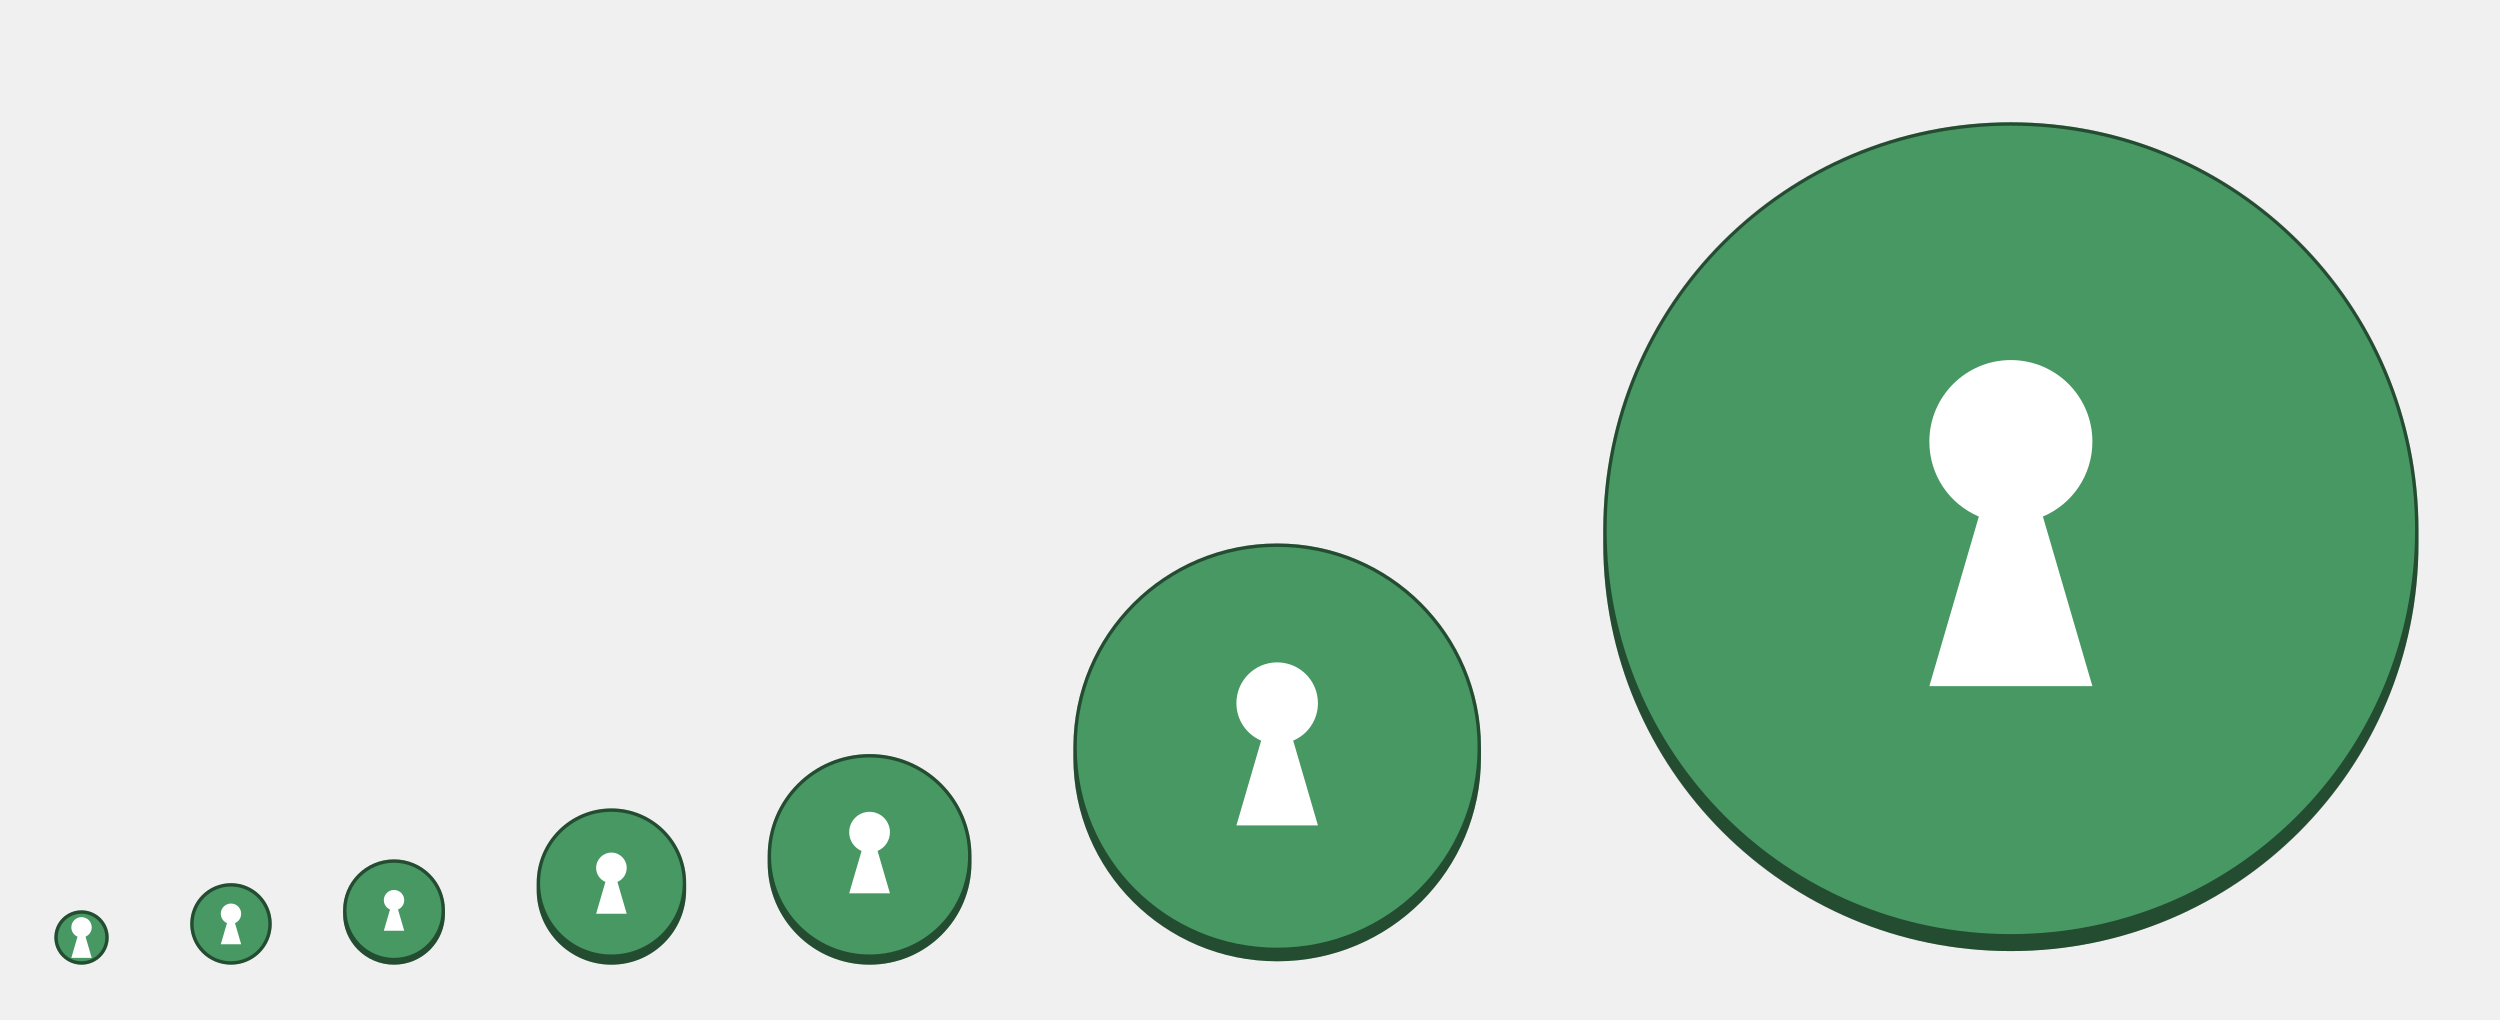
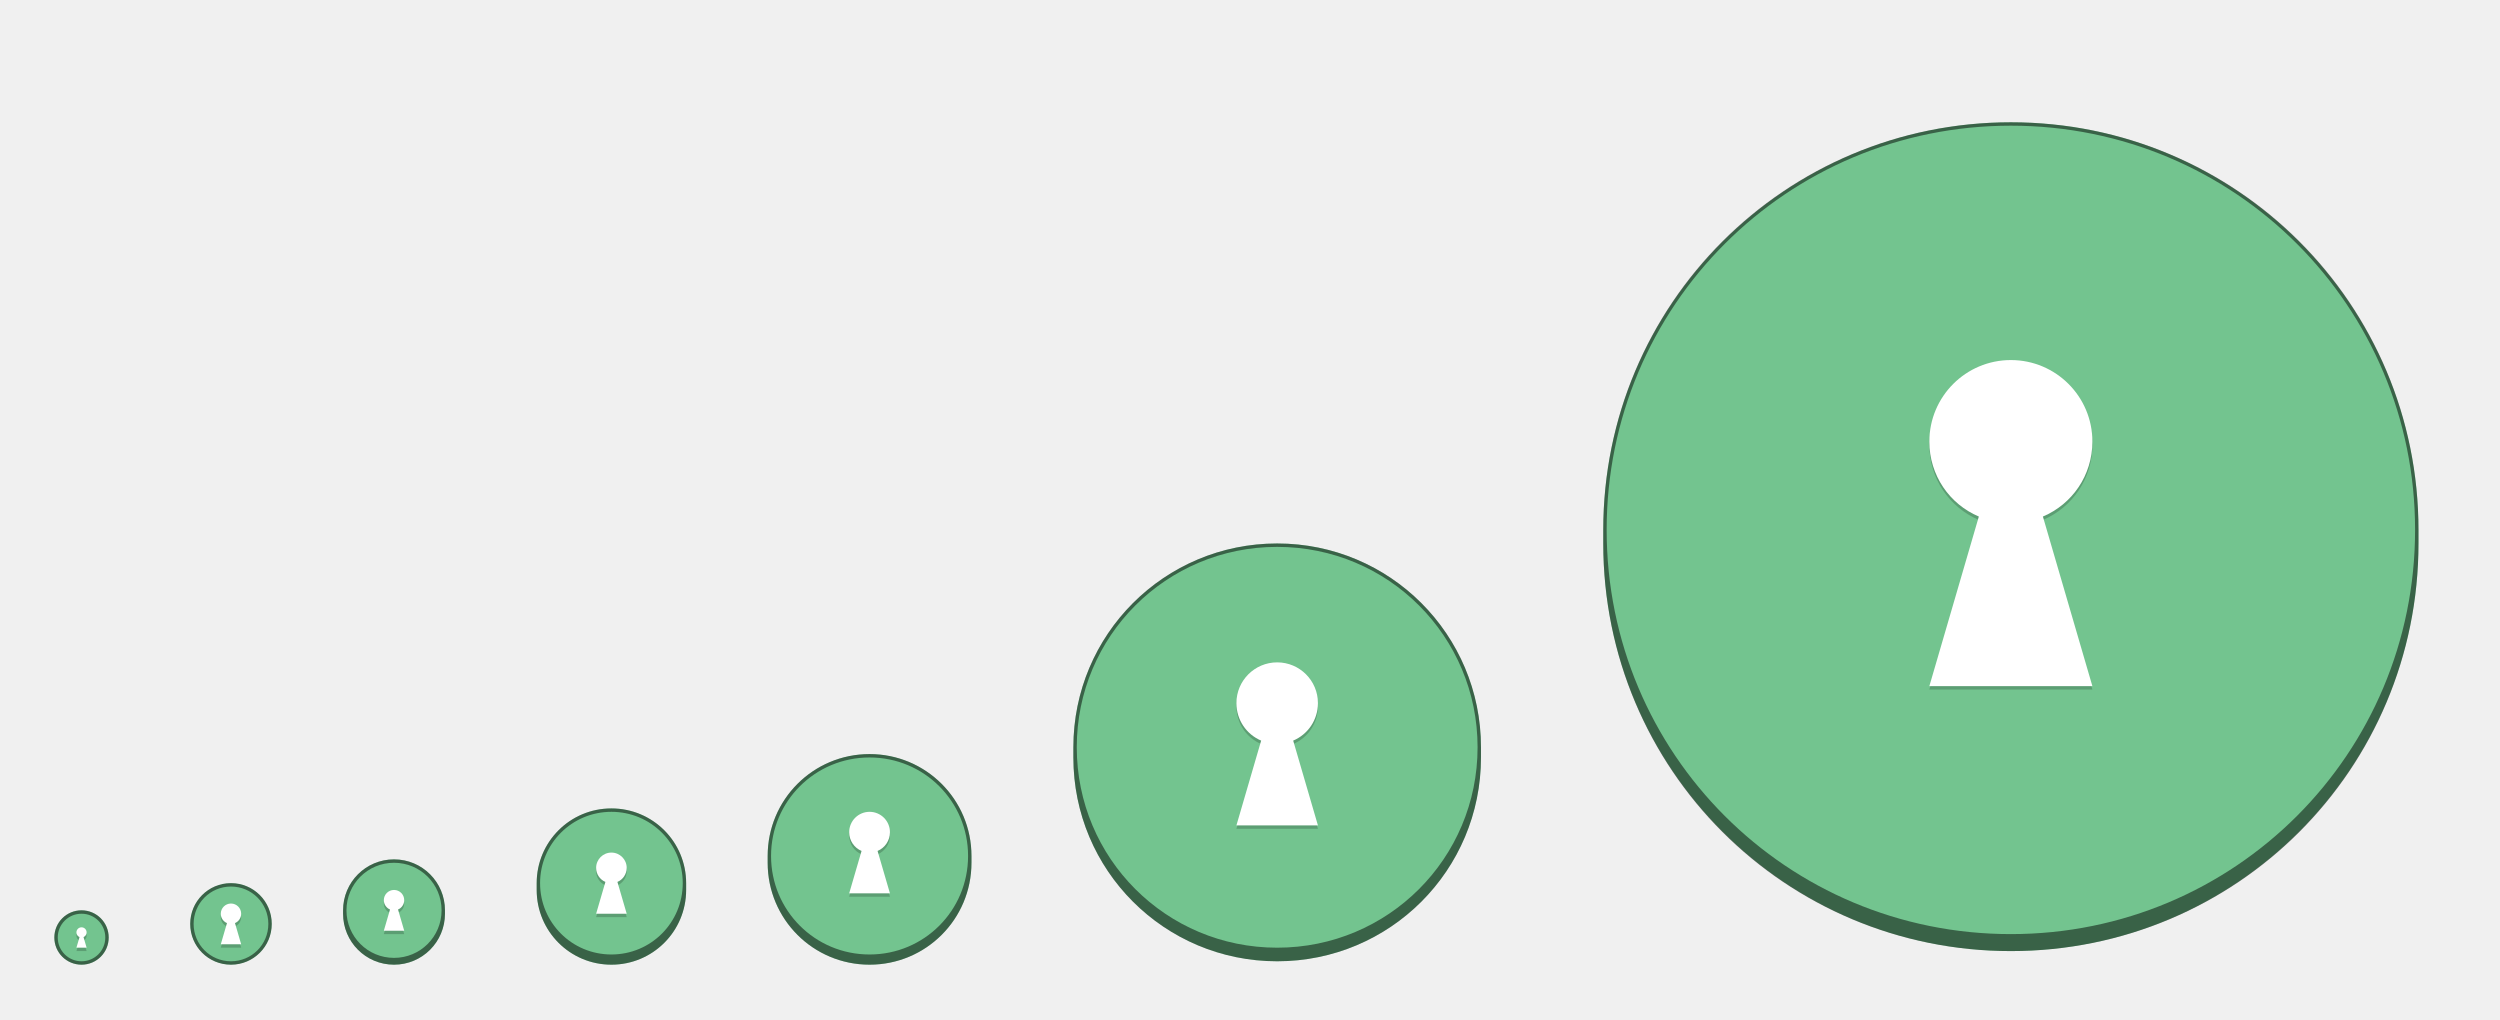
<svg xmlns="http://www.w3.org/2000/svg" xmlns:xlink="http://www.w3.org/1999/xlink" width="736" height="300" id="svg11300" version="1.0" style="display:inline;enable-background:new">
  <defs id="defs3">
    <linearGradient id="linearGradient2797">
      <stop style="stop-color:#888888;stop-opacity:0.196" offset="0" id="stop2789" />
      <stop id="stop2791" offset="0.065" style="stop-color:#7f7f7f;stop-opacity:0.314" />
      <stop style="stop-color:#7f7f7f;stop-opacity:0.196" offset="0.927" id="stop2793" />
      <stop style="stop-color:#000000;stop-opacity:0.275" offset="1" id="stop2795" />
    </linearGradient>
    <linearGradient id="linearGradient2772">
      <stop style="stop-color:#888888;stop-opacity:0.196" offset="0" id="stop2764" />
      <stop id="stop2766" offset="0.038" style="stop-color:#7f7f7f;stop-opacity:0.314" />
      <stop style="stop-color:#7f7f7f;stop-opacity:0.196" offset="0.943" id="stop2768" />
      <stop style="stop-color:#000000;stop-opacity:0.275" offset="1" id="stop2770" />
    </linearGradient>
    <linearGradient id="linearGradient2689">
      <stop style="stop-color:#888888;stop-opacity:0.196" offset="0" id="stop2681" />
      <stop id="stop2683" offset="0.04" style="stop-color:#7f7f7f;stop-opacity:0.314" />
      <stop style="stop-color:#7f7f7f;stop-opacity:0.196" offset="0.92" id="stop2685" />
      <stop style="stop-color:#000000;stop-opacity:0.275" offset="1" id="stop2687" />
    </linearGradient>
    <linearGradient id="linearGradient2649">
      <stop id="stop2641" offset="0" style="stop-color:#888888;stop-opacity:0.196" />
      <stop style="stop-color:#7f7f7f;stop-opacity:0.314" offset="0.053" id="stop2643" />
      <stop id="stop2645" offset="0.895" style="stop-color:#7f7f7f;stop-opacity:0.196" />
      <stop id="stop2647" offset="1" style="stop-color:#000000;stop-opacity:0.275" />
    </linearGradient>
    <linearGradient id="linearGradient2591">
      <stop id="stop2583" offset="0" style="stop-color:#000000;stop-opacity:0.982" />
      <stop style="stop-color:#7f7f7f;stop-opacity:0.196" offset="0.094" id="stop2585" />
      <stop id="stop2587" offset="0.919" style="stop-color:#7f7f7f;stop-opacity:0.196" />
      <stop id="stop2589" offset="1" style="stop-color:#000000;stop-opacity:0.396" />
    </linearGradient>
    <linearGradient id="linearGradient2312">
      <stop style="stop-color:#ffffff;stop-opacity:0.118" offset="0" id="stop2304" />
      <stop id="stop2306" offset="0.094" style="stop-color:#7f7f7f;stop-opacity:0.196" />
      <stop style="stop-color:#7f7f7f;stop-opacity:0.196" offset="0.919" id="stop2308" />
      <stop style="stop-color:#000000;stop-opacity:0.396" offset="1" id="stop2310" />
    </linearGradient>
    <linearGradient id="linearGradient2157">
      <stop id="stop2153" offset="0" style="stop-color:#ffffff;stop-opacity:0.118" />
      <stop id="stop2155" offset="1" style="stop-color:#000000;stop-opacity:0.392" />
    </linearGradient>
    <linearGradient gradientTransform="translate(41,-7)" xlink:href="#linearGradient2157" id="linearGradient2071-2" x1="27" y1="270" x2="27" y2="288" gradientUnits="userSpaceOnUse" />
    <linearGradient gradientTransform="translate(461.5,-226.5)" xlink:href="#linearGradient2312" id="linearGradient2071-2-2-6-0-9-3" x1="130.5" y1="272.5" x2="130.5" y2="492.5" gradientUnits="userSpaceOnUse" />
    <linearGradient xlink:href="#linearGradient2591" id="linearGradient2571" x1="22" y1="271" x2="22" y2="281" gradientUnits="userSpaceOnUse" />
    <linearGradient gradientTransform="translate(44,-6)" xlink:href="#linearGradient2649" id="linearGradient2601-3" x1="20" y1="269" x2="20" y2="288" gradientUnits="userSpaceOnUse" />
    <linearGradient gradientTransform="translate(71,-29)" xlink:href="#linearGradient2689" id="linearGradient2601-3-4" x1="38" y1="285" x2="38" y2="310" gradientUnits="userSpaceOnUse" />
    <linearGradient gradientTransform="translate(178,-68)" xlink:href="#linearGradient2772" id="linearGradient2601-3-4-2-6" x1="66" y1="294" x2="66" y2="347" gradientUnits="userSpaceOnUse" />
    <linearGradient gradientTransform="translate(287,-75)" xlink:href="#linearGradient2797" id="linearGradient2601-3-4-2-7" x1="57" y1="241" x2="57" y2="350" gradientUnits="userSpaceOnUse" />
  </defs>
  <g style="display:inline" id="layer1">
    <g style="display:none" id="layer7">
      <text y="231.826" xml:space="preserve" x="14.974" style="font-style:normal;font-variant:normal;font-weight:normal;font-stretch:normal;line-height:0%;font-family:'DejaVu Sans';-inkscape-font-specification:'DejaVu Sans';display:inline;fill:#000000;fill-opacity:1;stroke:none;enable-background:new" id="context">
        <tspan style="font-style:normal;font-variant:normal;font-weight:normal;font-stretch:normal;font-size:18px;line-height:1.25;font-family:'Fira Sans';-inkscape-font-specification:'Fira Sans'" y="231.826" x="14.974" id="tspan3933">status</tspan>
      </text>
      <text y="155.815" xml:space="preserve" x="15.657" style="font-style:normal;font-variant:normal;font-weight:bold;font-stretch:normal;line-height:0%;font-family:'DejaVu Sans';-inkscape-font-specification:'DejaVu Sans Bold';text-align:start;writing-mode:lr-tb;text-anchor:start;display:inline;fill:#000000;fill-opacity:1;stroke:none;enable-background:new" id="icon-name">
        <tspan style="font-style:normal;font-variant:normal;font-weight:bold;font-stretch:normal;font-size:18px;line-height:1.25;font-family:'Roboto Slab';-inkscape-font-specification:'Roboto Slab Bold'" y="155.815" x="15.657" id="tspan990">dialog-password</tspan>
      </text>
      <rect style="display:inline;overflow:visible;visibility:visible;fill:#d3d7cf;fill-opacity:1;fill-rule:nonzero;stroke:none;stroke-width:2;marker:none;enable-background:accumulate" id="rect16x16" width="16" height="16" x="-32" y="268" transform="scale(-1,1)" />
      <rect style="display:inline;overflow:visible;visibility:visible;fill:#d3d7cf;fill-opacity:1;fill-rule:nonzero;stroke:none;stroke-width:2;marker:none;enable-background:accumulate" id="rect24x24" width="24" height="24" x="-80" y="260" transform="scale(-1,1)" />
      <rect style="display:inline;overflow:visible;visibility:visible;fill:#d3d7cf;fill-opacity:1;fill-rule:nonzero;stroke:none;stroke-width:2;marker:none;enable-background:accumulate" id="rect32x32" width="32" height="32" x="-132" y="252" transform="scale(-1,1)" />
      <rect y="236" x="-204" height="48" width="48" id="rect48x48" style="display:inline;overflow:visible;visibility:visible;fill:#d3d7cf;fill-opacity:1;fill-rule:nonzero;stroke:none;stroke-width:2;marker:none;enable-background:accumulate" transform="scale(-1,1)" />
      <rect style="display:inline;overflow:visible;visibility:visible;fill:#d3d7cf;fill-opacity:1;fill-rule:nonzero;stroke:none;stroke-width:0.25;marker:none;enable-background:accumulate" id="rect3951" width="64" height="64" x="-288" y="220" transform="scale(-1,1)" />
      <rect y="28" x="-720" height="256" width="256" id="rect48x48-3" style="display:inline;overflow:visible;visibility:visible;fill:#d3d7cf;fill-opacity:1;fill-rule:nonzero;stroke:none;stroke-width:10.667;marker:none;enable-background:accumulate" transform="scale(-1,1)" />
      <rect y="156" x="-440" height="128" width="128" id="rect48x48-6" style="display:inline;overflow:visible;visibility:visible;fill:#d3d7cf;fill-opacity:1;fill-rule:nonzero;stroke:none;stroke-width:5.333;marker:none;enable-background:accumulate" transform="scale(-1,1)" />
      <text xml:space="preserve" style="font-style:normal;font-weight:normal;font-size:10.667px;line-height:1.25;font-family:sans-serif;letter-spacing:0px;word-spacing:0px;fill:#000000;fill-opacity:1;stroke:none" x="463.605" y="294.069" id="text858">
        <tspan id="tspan856" x="463.605" y="294.069" style="font-style:normal;font-variant:normal;font-weight:normal;font-stretch:normal;font-family:'Roboto Slab';-inkscape-font-specification:'Roboto Slab'">256</tspan>
      </text>
      <text xml:space="preserve" style="font-style:normal;font-weight:normal;font-size:10.667px;line-height:1.25;font-family:sans-serif;letter-spacing:0px;word-spacing:0px;display:inline;fill:#000000;fill-opacity:1;stroke:none;enable-background:new" x="311.605" y="294.069" id="text858-7">
        <tspan x="311.605" y="294.069" style="font-style:normal;font-variant:normal;font-weight:normal;font-stretch:normal;font-family:'Roboto Slab';-inkscape-font-specification:'Roboto Slab'" id="tspan918">128</tspan>
      </text>
      <text xml:space="preserve" style="font-style:normal;font-weight:normal;font-size:10.667px;line-height:1.25;font-family:sans-serif;letter-spacing:0px;word-spacing:0px;display:inline;fill:#000000;fill-opacity:1;stroke:none;enable-background:new" x="223.605" y="294.069" id="text858-79">
        <tspan id="tspan856-7" x="223.605" y="294.069" style="font-style:normal;font-variant:normal;font-weight:normal;font-stretch:normal;font-family:'Roboto Slab';-inkscape-font-specification:'Roboto Slab'">64</tspan>
      </text>
      <text xml:space="preserve" style="font-style:normal;font-weight:normal;font-size:10.667px;line-height:1.25;font-family:sans-serif;letter-spacing:0px;word-spacing:0px;display:inline;fill:#000000;fill-opacity:1;stroke:none;enable-background:new" x="155.605" y="294.069" id="text858-1">
        <tspan id="tspan856-6" x="155.605" y="294.069" style="font-style:normal;font-variant:normal;font-weight:normal;font-stretch:normal;font-family:'Roboto Slab';-inkscape-font-specification:'Roboto Slab'">48</tspan>
      </text>
      <text xml:space="preserve" style="font-style:normal;font-weight:normal;font-size:10.667px;line-height:1.25;font-family:sans-serif;letter-spacing:0px;word-spacing:0px;display:inline;fill:#000000;fill-opacity:1;stroke:none;enable-background:new" x="99.605" y="294.069" id="text858-3">
        <tspan id="tspan856-0" x="99.605" y="294.069" style="font-style:normal;font-variant:normal;font-weight:normal;font-stretch:normal;font-family:'Roboto Slab';-inkscape-font-specification:'Roboto Slab'">32</tspan>
      </text>
      <text xml:space="preserve" style="font-style:normal;font-weight:normal;font-size:10.667px;line-height:1.25;font-family:sans-serif;letter-spacing:0px;word-spacing:0px;display:inline;fill:#000000;fill-opacity:1;stroke:none;enable-background:new" x="55.605" y="294.069" id="text858-2">
        <tspan id="tspan856-1" x="55.605" y="294.069" style="font-style:normal;font-variant:normal;font-weight:normal;font-stretch:normal;font-family:'Roboto Slab';-inkscape-font-specification:'Roboto Slab'">24</tspan>
      </text>
      <text xml:space="preserve" style="font-style:normal;font-weight:normal;font-size:10.667px;line-height:1.25;font-family:sans-serif;letter-spacing:0px;word-spacing:0px;display:inline;fill:#000000;fill-opacity:1;stroke:none;enable-background:new" x="15.605" y="294.069" id="text858-5">
        <tspan id="tspan856-65" x="15.605" y="294.069" style="font-style:normal;font-variant:normal;font-weight:normal;font-stretch:normal;font-family:'Roboto Slab';-inkscape-font-specification:'Roboto Slab'">16</tspan>
      </text>
    </g>
    <g id="layer2" style="display:none">
      <rect style="display:inline;opacity:1;vector-effect:none;fill:#000000;fill-opacity:0.196;stroke:none;stroke-width:2;stroke-linecap:round;stroke-linejoin:round;stroke-miterlimit:4;stroke-dasharray:none;stroke-dashoffset:0;stroke-opacity:0.275;enable-background:new" id="rect2880" width="22" height="22" x="57" y="261" />
      <rect style="display:inline;opacity:1;vector-effect:none;fill:#000000;fill-opacity:0.196;stroke:none;stroke-width:2;stroke-linecap:round;stroke-linejoin:round;stroke-miterlimit:4;stroke-dasharray:none;stroke-dashoffset:0;stroke-opacity:0.275;enable-background:new" id="rect2882" width="14" height="14" x="17" y="269" />
      <g id="g916" transform="matrix(2,0,0,2,-547.8561,-160.4502)">
        <circle style="display:inline;opacity:0.1;vector-effect:none;fill:none;fill-opacity:1;stroke:#000000;stroke-width:0.99;stroke-linecap:butt;stroke-linejoin:miter;stroke-miterlimit:4;stroke-dasharray:0.99, 0.99;stroke-dashoffset:0;stroke-opacity:1;marker:none;marker-start:none;marker-mid:none;marker-end:none;paint-order:normal;enable-background:new" id="circle2892" r="59.504" cy="158.225" cx="569.928" />
        <rect style="display:inline;opacity:0.1;vector-effect:none;fill:none;fill-opacity:1;stroke:#000000;stroke-width:0.99;stroke-linecap:butt;stroke-linejoin:miter;stroke-miterlimit:4;stroke-dasharray:0.99, 0.99;stroke-dashoffset:0;stroke-opacity:1;marker:none;marker-start:none;marker-mid:none;marker-end:none;paint-order:normal;enable-background:new" id="rect2894" width="87.01" height="111.01" x="526.423" y="102.72" rx="8.701" ry="7.929" />
        <rect style="display:inline;opacity:0.1;vector-effect:none;fill:none;fill-opacity:1;stroke:#000000;stroke-width:0.99;stroke-linecap:butt;stroke-linejoin:miter;stroke-miterlimit:4;stroke-dasharray:0.99, 0.99;stroke-dashoffset:0;stroke-opacity:1;marker:none;marker-start:none;marker-mid:none;marker-end:none;paint-order:normal;enable-background:new" id="rect2896" width="103.01" height="103.01" x="518.423" y="106.72" rx="7.924" ry="7.924" />
        <rect style="display:inline;opacity:0.1;vector-effect:none;fill:none;fill-opacity:1;stroke:#000000;stroke-width:0.99;stroke-linecap:butt;stroke-linejoin:miter;stroke-miterlimit:4;stroke-dasharray:0.99, 0.99;stroke-dashoffset:0;stroke-opacity:1;marker:none;marker-start:none;marker-mid:none;marker-end:none;paint-order:normal;enable-background:new" id="rect2898" width="111.01" height="87.01" x="514.423" y="122.72" rx="7.929" ry="8.701" />
        <path style="display:inline;fill:none;stroke:#62a0ea;stroke-width:2;stroke-linecap:butt;stroke-linejoin:miter;stroke-miterlimit:4;stroke-dasharray:none;stroke-opacity:1;enable-background:new" d="m 505.928,211.225 h 128" id="path2900" />
      </g>
      <g transform="translate(312,-16)" style="display:inline;enable-background:new" id="g886">
        <circle style="display:inline;opacity:0.1;vector-effect:none;fill:none;fill-opacity:1;stroke:#000000;stroke-width:0.99;stroke-linecap:butt;stroke-linejoin:miter;stroke-miterlimit:4;stroke-dasharray:0.99, 0.99;stroke-dashoffset:0;stroke-opacity:1;marker:none;marker-start:none;marker-mid:none;marker-end:none;paint-order:normal;enable-background:new" id="circle2892-3" r="59.504" cy="236" cx="64" />
        <rect style="display:inline;opacity:0.1;vector-effect:none;fill:none;fill-opacity:1;stroke:#000000;stroke-width:0.99;stroke-linecap:butt;stroke-linejoin:miter;stroke-miterlimit:4;stroke-dasharray:0.99, 0.99;stroke-dashoffset:0;stroke-opacity:1;marker:none;marker-start:none;marker-mid:none;marker-end:none;paint-order:normal;enable-background:new" id="rect2894-6" width="87.01" height="111.01" x="20.495" y="180.495" rx="8.701" ry="7.929" />
        <rect style="display:inline;opacity:0.1;vector-effect:none;fill:none;fill-opacity:1;stroke:#000000;stroke-width:0.99;stroke-linecap:butt;stroke-linejoin:miter;stroke-miterlimit:4;stroke-dasharray:0.99, 0.99;stroke-dashoffset:0;stroke-opacity:1;marker:none;marker-start:none;marker-mid:none;marker-end:none;paint-order:normal;enable-background:new" id="rect2896-7" width="103.01" height="103.01" x="12.495" y="184.495" rx="7.924" ry="7.924" />
        <rect style="display:inline;opacity:0.1;vector-effect:none;fill:none;fill-opacity:1;stroke:#000000;stroke-width:0.99;stroke-linecap:butt;stroke-linejoin:miter;stroke-miterlimit:4;stroke-dasharray:0.99, 0.99;stroke-dashoffset:0;stroke-opacity:1;marker:none;marker-start:none;marker-mid:none;marker-end:none;paint-order:normal;enable-background:new" id="rect2898-5" width="111.01" height="87.01" x="8.495" y="200.495" rx="7.929" ry="8.701" />
        <path style="display:inline;fill:none;stroke:#62a0ea;stroke-width:2;stroke-linecap:butt;stroke-linejoin:miter;stroke-miterlimit:4;stroke-dasharray:none;stroke-opacity:1;enable-background:new" d="M 2.6203015e-5,289 H 128" id="path2900-3" />
      </g>
      <g transform="matrix(0.5,0,0,0.5,224,134)" style="display:inline;enable-background:new" id="g886-5">
        <circle style="display:inline;opacity:0.1;vector-effect:none;fill:none;fill-opacity:1;stroke:#000000;stroke-width:0.99;stroke-linecap:butt;stroke-linejoin:miter;stroke-miterlimit:4;stroke-dasharray:0.99, 0.99;stroke-dashoffset:0;stroke-opacity:1;marker:none;marker-start:none;marker-mid:none;marker-end:none;paint-order:normal;enable-background:new" id="circle2892-6" r="59.504" cy="236" cx="64" />
        <rect style="display:inline;opacity:0.1;vector-effect:none;fill:none;fill-opacity:1;stroke:#000000;stroke-width:0.99;stroke-linecap:butt;stroke-linejoin:miter;stroke-miterlimit:4;stroke-dasharray:0.99, 0.99;stroke-dashoffset:0;stroke-opacity:1;marker:none;marker-start:none;marker-mid:none;marker-end:none;paint-order:normal;enable-background:new" id="rect2894-2" width="87.01" height="111.01" x="20.495" y="180.495" rx="8.701" ry="7.929" />
        <rect style="display:inline;opacity:0.1;vector-effect:none;fill:none;fill-opacity:1;stroke:#000000;stroke-width:0.99;stroke-linecap:butt;stroke-linejoin:miter;stroke-miterlimit:4;stroke-dasharray:0.99, 0.99;stroke-dashoffset:0;stroke-opacity:1;marker:none;marker-start:none;marker-mid:none;marker-end:none;paint-order:normal;enable-background:new" id="rect2896-9" width="103.01" height="103.01" x="12.495" y="184.495" rx="7.924" ry="7.924" />
        <rect style="display:inline;opacity:0.1;vector-effect:none;fill:none;fill-opacity:1;stroke:#000000;stroke-width:0.99;stroke-linecap:butt;stroke-linejoin:miter;stroke-miterlimit:4;stroke-dasharray:0.99, 0.99;stroke-dashoffset:0;stroke-opacity:1;marker:none;marker-start:none;marker-mid:none;marker-end:none;paint-order:normal;enable-background:new" id="rect2898-1" width="111.01" height="87.01" x="8.495" y="200.495" rx="7.929" ry="8.701" />
        <path style="display:inline;fill:none;stroke:#62a0ea;stroke-width:2;stroke-linecap:butt;stroke-linejoin:miter;stroke-miterlimit:4;stroke-dasharray:none;stroke-opacity:1;enable-background:new" d="M 2.6203015e-5,289 H 128" id="path2900-2" />
      </g>
      <g transform="matrix(0.375,0,0,0.375,156,171.5)" style="display:inline;enable-background:new" id="g886-5-2">
        <circle style="display:inline;opacity:0.1;vector-effect:none;fill:none;fill-opacity:1;stroke:#000000;stroke-width:0.968;stroke-linecap:butt;stroke-linejoin:miter;stroke-miterlimit:4;stroke-dasharray:0.968, 0.968;stroke-dashoffset:0;stroke-opacity:1;marker:none;marker-start:none;marker-mid:none;marker-end:none;paint-order:normal;enable-background:new" id="circle2892-6-6" cy="236" cx="64" r="58.183" />
        <rect style="display:inline;opacity:0.1;vector-effect:none;fill:none;fill-opacity:1;stroke:#000000;stroke-width:0.975;stroke-linecap:butt;stroke-linejoin:miter;stroke-miterlimit:4;stroke-dasharray:0.975, 0.975;stroke-dashoffset:0;stroke-opacity:1;marker:none;marker-start:none;marker-mid:none;marker-end:none;paint-order:normal;enable-background:new" id="rect2894-2-1" width="84.358" height="111.025" x="21.821" y="180.487" rx="8.436" ry="7.93" />
        <rect style="display:inline;opacity:0.1;vector-effect:none;fill:none;fill-opacity:1;stroke:#000000;stroke-width:1.015;stroke-linecap:butt;stroke-linejoin:miter;stroke-miterlimit:4;stroke-dasharray:1.015, 1.015;stroke-dashoffset:0;stroke-opacity:1;marker:none;marker-start:none;marker-mid:none;marker-end:none;paint-order:normal;enable-background:new" id="rect2896-9-8" width="105.651" height="105.651" x="11.174" y="183.174" rx="8.127" ry="8.127" />
        <rect style="display:inline;opacity:0.1;vector-effect:none;fill:none;fill-opacity:1;stroke:#000000;stroke-width:0.975;stroke-linecap:butt;stroke-linejoin:miter;stroke-miterlimit:4;stroke-dasharray:0.975, 0.975;stroke-dashoffset:0;stroke-opacity:1;marker:none;marker-start:none;marker-mid:none;marker-end:none;paint-order:normal;enable-background:new" id="rect2898-1-7" width="111.025" height="84.358" x="8.487" y="201.821" rx="7.93" ry="8.436" />
        <path style="display:inline;fill:none;stroke:#62a0ea;stroke-width:2;stroke-linecap:butt;stroke-linejoin:miter;stroke-miterlimit:4;stroke-dasharray:none;stroke-opacity:1;enable-background:new" d="M 2.6283016e-5,287.667 H 128" id="path2900-2-9" />
      </g>
      <g transform="matrix(0.25,0,0,0.25,99.99999,209)" style="display:inline;enable-background:new" id="g886-5-1">
        <circle style="display:inline;opacity:0.1;vector-effect:none;fill:none;fill-opacity:1;stroke:#000000;stroke-width:0.99;stroke-linecap:butt;stroke-linejoin:miter;stroke-miterlimit:4;stroke-dasharray:0.99, 0.99;stroke-dashoffset:0;stroke-opacity:1;marker:none;marker-start:none;marker-mid:none;marker-end:none;paint-order:normal;enable-background:new" id="circle2892-6-2" r="59.504" cy="236" cx="64" />
        <rect style="display:inline;opacity:0.1;vector-effect:none;fill:none;fill-opacity:1;stroke:#000000;stroke-width:0.99;stroke-linecap:butt;stroke-linejoin:miter;stroke-miterlimit:4;stroke-dasharray:0.99, 0.99;stroke-dashoffset:0;stroke-opacity:1;marker:none;marker-start:none;marker-mid:none;marker-end:none;paint-order:normal;enable-background:new" id="rect2894-2-9" width="87.01" height="111.01" x="20.495" y="180.495" rx="8.701" ry="7.929" />
        <rect style="display:inline;opacity:0.1;vector-effect:none;fill:none;fill-opacity:1;stroke:#000000;stroke-width:0.99;stroke-linecap:butt;stroke-linejoin:miter;stroke-miterlimit:4;stroke-dasharray:0.99, 0.99;stroke-dashoffset:0;stroke-opacity:1;marker:none;marker-start:none;marker-mid:none;marker-end:none;paint-order:normal;enable-background:new" id="rect2896-9-3" width="103.01" height="103.01" x="12.495" y="184.495" rx="7.924" ry="7.924" />
        <rect style="display:inline;opacity:0.1;vector-effect:none;fill:none;fill-opacity:1;stroke:#000000;stroke-width:0.99;stroke-linecap:butt;stroke-linejoin:miter;stroke-miterlimit:4;stroke-dasharray:0.99, 0.99;stroke-dashoffset:0;stroke-opacity:1;marker:none;marker-start:none;marker-mid:none;marker-end:none;paint-order:normal;enable-background:new" id="rect2898-1-1" width="111.01" height="87.01" x="8.495" y="200.495" rx="7.929" ry="8.701" />
        <path style="display:inline;fill:none;stroke:#62a0ea;stroke-width:2;stroke-linecap:butt;stroke-linejoin:miter;stroke-miterlimit:4;stroke-dasharray:none;stroke-opacity:1;enable-background:new" d="M 2.6203015e-5,289 H 128" id="path2900-2-94" />
      </g>
    </g>
    <g id="layer6" style="display:inline">
      <g aria-label="?" style="font-style:normal;font-variant:normal;font-weight:normal;font-stretch:normal;font-size:14.084px;line-height:1.25;font-family:'Fira Sans';-inkscape-font-specification:'Fira Sans';letter-spacing:0px;word-spacing:0px;display:inline;fill:#ffffff;fill-opacity:1;stroke:none;stroke-width:2.641;enable-background:new" id="text1492-4" transform="translate(41,-6)" />
-       <rect style="vector-effect:none;fill:#479863;fill-opacity:1;stroke-width:2;stroke-linecap:square" id="rect1348" width="30" height="31" x="101" y="253" ry="15" />
+       <rect style="vector-effect:none;fill:#73c48f;fill-opacity:1;stroke-width:2;stroke-linecap:square" id="rect1348" width="30" height="31" x="101" y="253" ry="15" />
      <path style="vector-effect:none;fill:#000000;fill-opacity:0.502;stroke-width:2;stroke-linecap:square" d="M 116 253 C 107.69 253 101 259.69 101 268 L 101 269 C 101 277.31 107.69 284 116 284 C 124.31 284 131 277.31 131 269 L 131 268 C 131 259.69 124.31 253 116 253 z M 116 254 C 123.756 254 130 260.244 130 268 C 130 275.756 123.756 282 116 282 C 108.244 282 102 275.756 102 268 C 102 260.244 108.244 254 116 254 z " id="rect1358" />
-       <rect style="vector-effect:none;fill:#479863;fill-opacity:1;stroke-width:2;stroke-linecap:square" id="rect1346" width="44" height="46" x="158" y="238" ry="22" />
+       <rect style="vector-effect:none;fill:#73c48f;fill-opacity:1;stroke-width:2;stroke-linecap:square" id="rect1346" width="44" height="46" x="158" y="238" ry="22" />
      <path style="vector-effect:none;fill:#000000;fill-opacity:0.502;stroke-width:2;stroke-linecap:square" d="M 180 238 C 167.812 238 158 247.812 158 260 L 158 262 C 158 274.188 167.812 284 180 284 C 192.188 284 202 274.188 202 262 L 202 260 C 202 247.812 192.188 238 180 238 z M 180 239 C 191.634 239 201 248.366 201 260 C 201 271.634 191.634 281 180 281 C 168.366 281 159 271.634 159 260 C 159 248.366 168.366 239 180 239 z " id="rect1361" />
-       <rect style="vector-effect:none;fill:#479863;fill-opacity:1;stroke-width:2;stroke-linecap:square" id="rect1344" width="60" height="62" x="226" y="222" ry="30" />
+       <rect style="vector-effect:none;fill:#73c48f;fill-opacity:1;stroke-width:2;stroke-linecap:square" id="rect1344" width="60" height="62" x="226" y="222" ry="30" />
      <path style="vector-effect:none;fill:#000000;fill-opacity:0.502;stroke-width:2;stroke-linecap:square" d="M 256 222 C 239.38 222 226 235.38 226 252 L 226 254 C 226 270.62 239.38 284 256 284 C 272.62 284 286 270.62 286 254 L 286 252 C 286 235.38 272.62 222 256 222 z M 256 223 C 272.066 223 285 235.934 285 252 C 285 268.066 272.066 281 256 281 C 239.934 281 227 268.066 227 252 C 227 235.934 239.934 223 256 223 z " id="rect1364" />
-       <rect style="vector-effect:none;fill:#479863;fill-opacity:1;stroke-width:2;stroke-linecap:square" id="rect1342" width="120" height="123" x="316" y="160" ry="60" />
+       <rect style="vector-effect:none;fill:#73c48f;fill-opacity:1;stroke-width:2;stroke-linecap:square" id="rect1342" width="120" height="123" x="316" y="160" ry="60" />
      <path style="vector-effect:none;fill:#000000;fill-opacity:0.502;stroke-width:2;stroke-linecap:square" d="M 376 160 C 342.76 160 316 186.76 316 220 L 316 223 C 316 256.24 342.76 283 376 283 C 409.24 283 436 256.24 436 223 L 436 220 C 436 186.76 409.24 160 376 160 z M 376 161 C 408.686 161 435 187.314 435 220 C 435 252.686 408.686 279 376 279 C 343.314 279 317 252.686 317 220 C 317 187.314 343.314 161 376 161 z " id="rect1367" />
-       <rect style="vector-effect:none;fill:#479863;fill-opacity:1;stroke-width:2;stroke-linecap:square" id="rect1340" width="240" height="244" x="472" y="36" ry="120" />
+       <rect style="vector-effect:none;fill:#73c48f;fill-opacity:1;stroke-width:2;stroke-linecap:square" id="rect1340" width="240" height="244" x="472" y="36" ry="120" />
      <path style="vector-effect:none;fill:#000000;fill-opacity:0.502;stroke-width:2;stroke-linecap:square" d="M 592 36 C 525.52 36 472 89.52 472 156 L 472 160 C 472 226.48 525.52 280 592 280 C 658.48 280 712 226.48 712 160 L 712 156 C 712 89.52 658.48 36 592 36 z M 592 37 C 657.926 37 711 90.074 711 156 C 711 221.926 657.926 275 592 275 C 526.074 275 473 221.926 473 156 C 473 90.074 526.074 37 592 37 z " id="rect1370" />
-       <rect style="vector-effect:none;fill:#479863;fill-opacity:1;stroke-width:2;stroke-linecap:square" id="rect1350" width="24" height="24" x="56" y="260" ry="12" />
+       <rect style="vector-effect:none;fill:#73c48f;fill-opacity:1;stroke-width:2;stroke-linecap:square" id="rect1350" width="24" height="24" x="56" y="260" ry="12" />
      <path style="vector-effect:none;fill:#000000;fill-opacity:0.502;stroke-width:2;stroke-linecap:square" d="M 68 260 C 61.352 260 56 265.352 56 272 C 56 278.648 61.352 284 68 284 C 74.648 284 80 278.648 80 272 C 80 265.352 74.648 260 68 260 z M 68 261 C 74.094 261 79 265.906 79 272 C 79 278.094 74.094 283 68 283 C 61.906 283 57 278.094 57 272 C 57 265.906 61.906 261 68 261 z " id="rect1355" />
-       <rect style="vector-effect:none;fill:#479863;fill-opacity:1;stroke-width:2;stroke-linecap:square" id="rect1338" width="16" height="16" x="16" y="268" ry="8" />
+       <rect style="vector-effect:none;fill:#73c48f;fill-opacity:1;stroke-width:2;stroke-linecap:square" id="rect1338" width="16" height="16" x="16" y="268" ry="8" />
      <path style="vector-effect:none;fill:#000000;fill-opacity:0.502;stroke-width:2;stroke-linecap:square" d="M 24 268 C 19.568 268 16 271.568 16 276 C 16 280.432 19.568 284 24 284 C 28.432 284 32 280.432 32 276 C 32 271.568 28.432 268 24 268 z M 24 269 C 27.878 269 31 272.122 31 276 C 31 279.878 27.878 283 24 283 C 20.122 283 17 279.878 17 276 C 17 272.122 20.122 269 24 269 z " id="rect1352" />
-       <path id="path3000" d="m 116,262 c -1.657,0 -3,1.343 -3,3 0,1.243 0.745,2.304 1.821,2.759 l -1.821,6.241 h 6 l -1.821,-6.241 c 1.077,-0.455 1.821,-1.516 1.821,-2.759 0,-1.657 -1.343,-3 -3,-3 z" style="color:#000000;display:inline;overflow:visible;visibility:visible;fill:#ffffff;fill-opacity:1;fill-rule:nonzero;stroke:none;stroke-width:1;marker:none;enable-background:accumulate" />
-       <path style="color:#000000;display:inline;overflow:visible;visibility:visible;fill:#ffffff;fill-opacity:1;fill-rule:nonzero;stroke:none;stroke-width:1;marker:none;enable-background:accumulate" d="m 68,266 c -1.657,0 -3,1.343 -3,3 0,1.243 0.745,2.304 1.821,2.759 L 65,278 h 6 l -1.821,-6.241 C 70.255,271.303 71,270.243 71,269 c 0,-1.657 -1.343,-3 -3,-3 z" id="path978" />
-       <path id="path980" d="m 24,270 c -1.657,0 -3,1.343 -3,3 0,1.243 0.745,2.304 1.821,2.759 L 21,282 h 6 l -1.821,-6.241 C 26.255,275.303 27,274.243 27,273 c 0,-1.657 -1.343,-3 -3,-3 z" style="color:#000000;display:inline;overflow:visible;visibility:visible;fill:#ffffff;fill-opacity:1;fill-rule:nonzero;stroke:none;stroke-width:1;marker:none;enable-background:accumulate" />
-       <path style="color:#000000;display:inline;overflow:visible;visibility:visible;fill:#ffffff;fill-opacity:1;fill-rule:nonzero;stroke:none;stroke-width:1.5;marker:none;enable-background:accumulate" d="m 180,251 c -2.485,0 -4.5,2.015 -4.5,4.5 0,1.864 1.117,3.455 2.732,4.138 L 175.5,269 h 9 l -2.732,-9.362 c 1.615,-0.683 2.732,-2.274 2.732,-4.138 0,-2.485 -2.015,-4.5 -4.5,-4.5 z" id="path982" />
-       <path style="color:#000000;display:inline;overflow:visible;visibility:visible;fill:#ffffff;fill-opacity:1;fill-rule:nonzero;stroke:none;stroke-width:2;marker:none;enable-background:accumulate" d="m 256,239 c -3.314,0 -6,2.686 -6,6 0,2.485 1.489,4.607 3.643,5.518 L 250,263 h 12 l -3.643,-12.482 c 2.154,-0.911 3.643,-3.033 3.643,-5.518 0,-3.314 -2.686,-6 -6,-6 z" id="path984" />
-       <path id="path986" d="m 376,195 c -6.627,0 -12,5.373 -12,12 0,4.971 2.979,9.214 7.286,11.036 l -7.286,24.964 h 24 l -7.286,-24.964 c 4.307,-1.822 7.286,-6.065 7.286,-11.036 0,-6.627 -5.373,-12 -12,-12 z" style="color:#000000;display:inline;overflow:visible;visibility:visible;fill:#ffffff;fill-opacity:1;fill-rule:nonzero;stroke:none;stroke-width:4;marker:none;enable-background:accumulate" />
-       <path style="color:#000000;display:inline;overflow:visible;visibility:visible;fill:#ffffff;fill-opacity:1;fill-rule:nonzero;stroke:none;stroke-width:8;marker:none;enable-background:accumulate" d="m 592,106 c -13.255,0 -24,10.745 -24,24 0,9.941 5.957,18.428 14.571,22.071 l -14.571,49.929 h 48 l -14.571,-49.929 c 8.614,-3.643 14.571,-12.13 14.571,-22.071 0,-13.255 -10.745,-24 -24,-24 z" id="path988" />
+       <g id="g960" style="fill:#000000;fill-opacity:0.196" transform="translate(0,1)">
+         <path id="path946" d="m 116,262 c -1.657,0 -3,1.343 -3,3 0,1.243 0.745,2.304 1.821,2.759 l -1.821,6.241 h 6 l -1.821,-6.241 c 1.077,-0.455 1.821,-1.516 1.821,-2.759 0,-1.657 -1.343,-3 -3,-3 z" style="color:#000000;display:inline;overflow:visible;visibility:visible;fill:#000000;fill-opacity:0.196;fill-rule:nonzero;stroke:none;stroke-width:1;marker:none;enable-background:accumulate" />
+         <path style="color:#000000;display:inline;overflow:visible;visibility:visible;fill:#000000;fill-opacity:0.196;fill-rule:nonzero;stroke:none;stroke-width:1;marker:none;enable-background:accumulate" d="m 68,266 c -1.657,0 -3,1.343 -3,3 0,1.243 0.745,2.304 1.821,2.759 L 65,278 h 6 l -1.821,-6.241 C 70.255,271.303 71,270.243 71,269 c 0,-1.657 -1.343,-3 -3,-3 z" id="path948" />
+         <path id="path950" d="m 24,273 c -0.828,0 -1.5,0.672 -1.5,1.5 0,0.621 0.372,1.152 0.911,1.379 L 22.5,279 h 3 l -0.911,-3.121 C 25.128,275.652 25.5,275.121 25.5,274.5 25.5,273.672 24.828,273 24,273 Z" style="color:#000000;display:inline;overflow:visible;visibility:visible;fill:#000000;fill-opacity:0.196;fill-rule:nonzero;stroke:none;stroke-width:0.5;marker:none;enable-background:accumulate" />
+         <path style="color:#000000;display:inline;overflow:visible;visibility:visible;fill:#000000;fill-opacity:0.196;fill-rule:nonzero;stroke:none;stroke-width:1.5;marker:none;enable-background:accumulate" d="m 180,251 c -2.485,0 -4.5,2.015 -4.5,4.5 0,1.864 1.117,3.455 2.732,4.138 L 175.5,269 h 9 l -2.732,-9.362 c 1.615,-0.683 2.732,-2.274 2.732,-4.138 0,-2.485 -2.015,-4.5 -4.5,-4.5 z" id="path952" />
+         <path style="color:#000000;display:inline;overflow:visible;visibility:visible;fill:#000000;fill-opacity:0.196;fill-rule:nonzero;stroke:none;stroke-width:2;marker:none;enable-background:accumulate" d="m 256,239 c -3.314,0 -6,2.686 -6,6 0,2.485 1.489,4.607 3.643,5.518 L 250,263 h 12 l -3.643,-12.482 c 2.154,-0.911 3.643,-3.033 3.643,-5.518 0,-3.314 -2.686,-6 -6,-6 z" id="path954" />
+         <path id="path956" d="m 376,195 c -6.627,0 -12,5.373 -12,12 0,4.971 2.979,9.214 7.286,11.036 l -7.286,24.964 h 24 l -7.286,-24.964 c 4.307,-1.822 7.286,-6.065 7.286,-11.036 0,-6.627 -5.373,-12 -12,-12 z" style="color:#000000;display:inline;overflow:visible;visibility:visible;fill:#000000;fill-opacity:0.196;fill-rule:nonzero;stroke:none;stroke-width:4;marker:none;enable-background:accumulate" />
+         <path style="color:#000000;display:inline;overflow:visible;visibility:visible;fill:#000000;fill-opacity:0.196;fill-rule:nonzero;stroke:none;stroke-width:8;marker:none;enable-background:accumulate" d="m 592,106 c -13.255,0 -24,10.745 -24,24 0,9.941 5.957,18.428 14.571,22.071 l -14.571,49.929 h 48 l -14.571,-49.929 c 8.614,-3.643 14.571,-12.13 14.571,-22.071 0,-13.255 -10.745,-24 -24,-24 z" id="path958" />
+       </g>
+       <g id="g944">
+         <path style="color:#000000;display:inline;overflow:visible;visibility:visible;fill:#ffffff;fill-opacity:1;fill-rule:nonzero;stroke:none;stroke-width:1;marker:none;enable-background:accumulate" d="m 116,262 c -1.657,0 -3,1.343 -3,3 0,1.243 0.745,2.304 1.821,2.759 l -1.821,6.241 h 6 l -1.821,-6.241 c 1.077,-0.455 1.821,-1.516 1.821,-2.759 0,-1.657 -1.343,-3 -3,-3 z" id="path3000" />
+         <path id="path978" d="m 68,266 c -1.657,0 -3,1.343 -3,3 0,1.243 0.745,2.304 1.821,2.759 L 65,278 h 6 l -1.821,-6.241 C 70.255,271.303 71,270.243 71,269 c 0,-1.657 -1.343,-3 -3,-3 z" style="color:#000000;display:inline;overflow:visible;visibility:visible;fill:#ffffff;fill-opacity:1;fill-rule:nonzero;stroke:none;stroke-width:1;marker:none;enable-background:accumulate" />
+         <path style="color:#000000;display:inline;overflow:visible;visibility:visible;fill:#ffffff;fill-opacity:1;fill-rule:nonzero;stroke:none;stroke-width:0.5;marker:none;enable-background:accumulate" d="m 24,273 c -0.828,0 -1.5,0.672 -1.5,1.5 0,0.621 0.372,1.152 0.911,1.379 L 22.5,279 h 3 l -0.911,-3.121 C 25.128,275.652 25.5,275.121 25.5,274.5 25.5,273.672 24.828,273 24,273 Z" id="path980" />
+         <path id="path982" d="m 180,251 c -2.485,0 -4.5,2.015 -4.5,4.5 0,1.864 1.117,3.455 2.732,4.138 L 175.5,269 h 9 l -2.732,-9.362 c 1.615,-0.683 2.732,-2.274 2.732,-4.138 0,-2.485 -2.015,-4.5 -4.5,-4.5 z" style="color:#000000;display:inline;overflow:visible;visibility:visible;fill:#ffffff;fill-opacity:1;fill-rule:nonzero;stroke:none;stroke-width:1.5;marker:none;enable-background:accumulate" />
+         <path id="path984" d="m 256,239 c -3.314,0 -6,2.686 -6,6 0,2.485 1.489,4.607 3.643,5.518 L 250,263 h 12 l -3.643,-12.482 c 2.154,-0.911 3.643,-3.033 3.643,-5.518 0,-3.314 -2.686,-6 -6,-6 z" style="color:#000000;display:inline;overflow:visible;visibility:visible;fill:#ffffff;fill-opacity:1;fill-rule:nonzero;stroke:none;stroke-width:2;marker:none;enable-background:accumulate" />
+         <path style="color:#000000;display:inline;overflow:visible;visibility:visible;fill:#ffffff;fill-opacity:1;fill-rule:nonzero;stroke:none;stroke-width:4;marker:none;enable-background:accumulate" d="m 376,195 c -6.627,0 -12,5.373 -12,12 0,4.971 2.979,9.214 7.286,11.036 l -7.286,24.964 h 24 l -7.286,-24.964 c 4.307,-1.822 7.286,-6.065 7.286,-11.036 0,-6.627 -5.373,-12 -12,-12 z" id="path986" />
+         <path id="path988" d="m 592,106 c -13.255,0 -24,10.745 -24,24 0,9.941 5.957,18.428 14.571,22.071 l -14.571,49.929 h 48 l -14.571,-49.929 c 8.614,-3.643 14.571,-12.13 14.571,-22.071 0,-13.255 -10.745,-24 -24,-24 z" style="color:#000000;display:inline;overflow:visible;visibility:visible;fill:#ffffff;fill-opacity:1;fill-rule:nonzero;stroke:none;stroke-width:8;marker:none;enable-background:accumulate" />
+       </g>
    </g>
  </g>
</svg>
